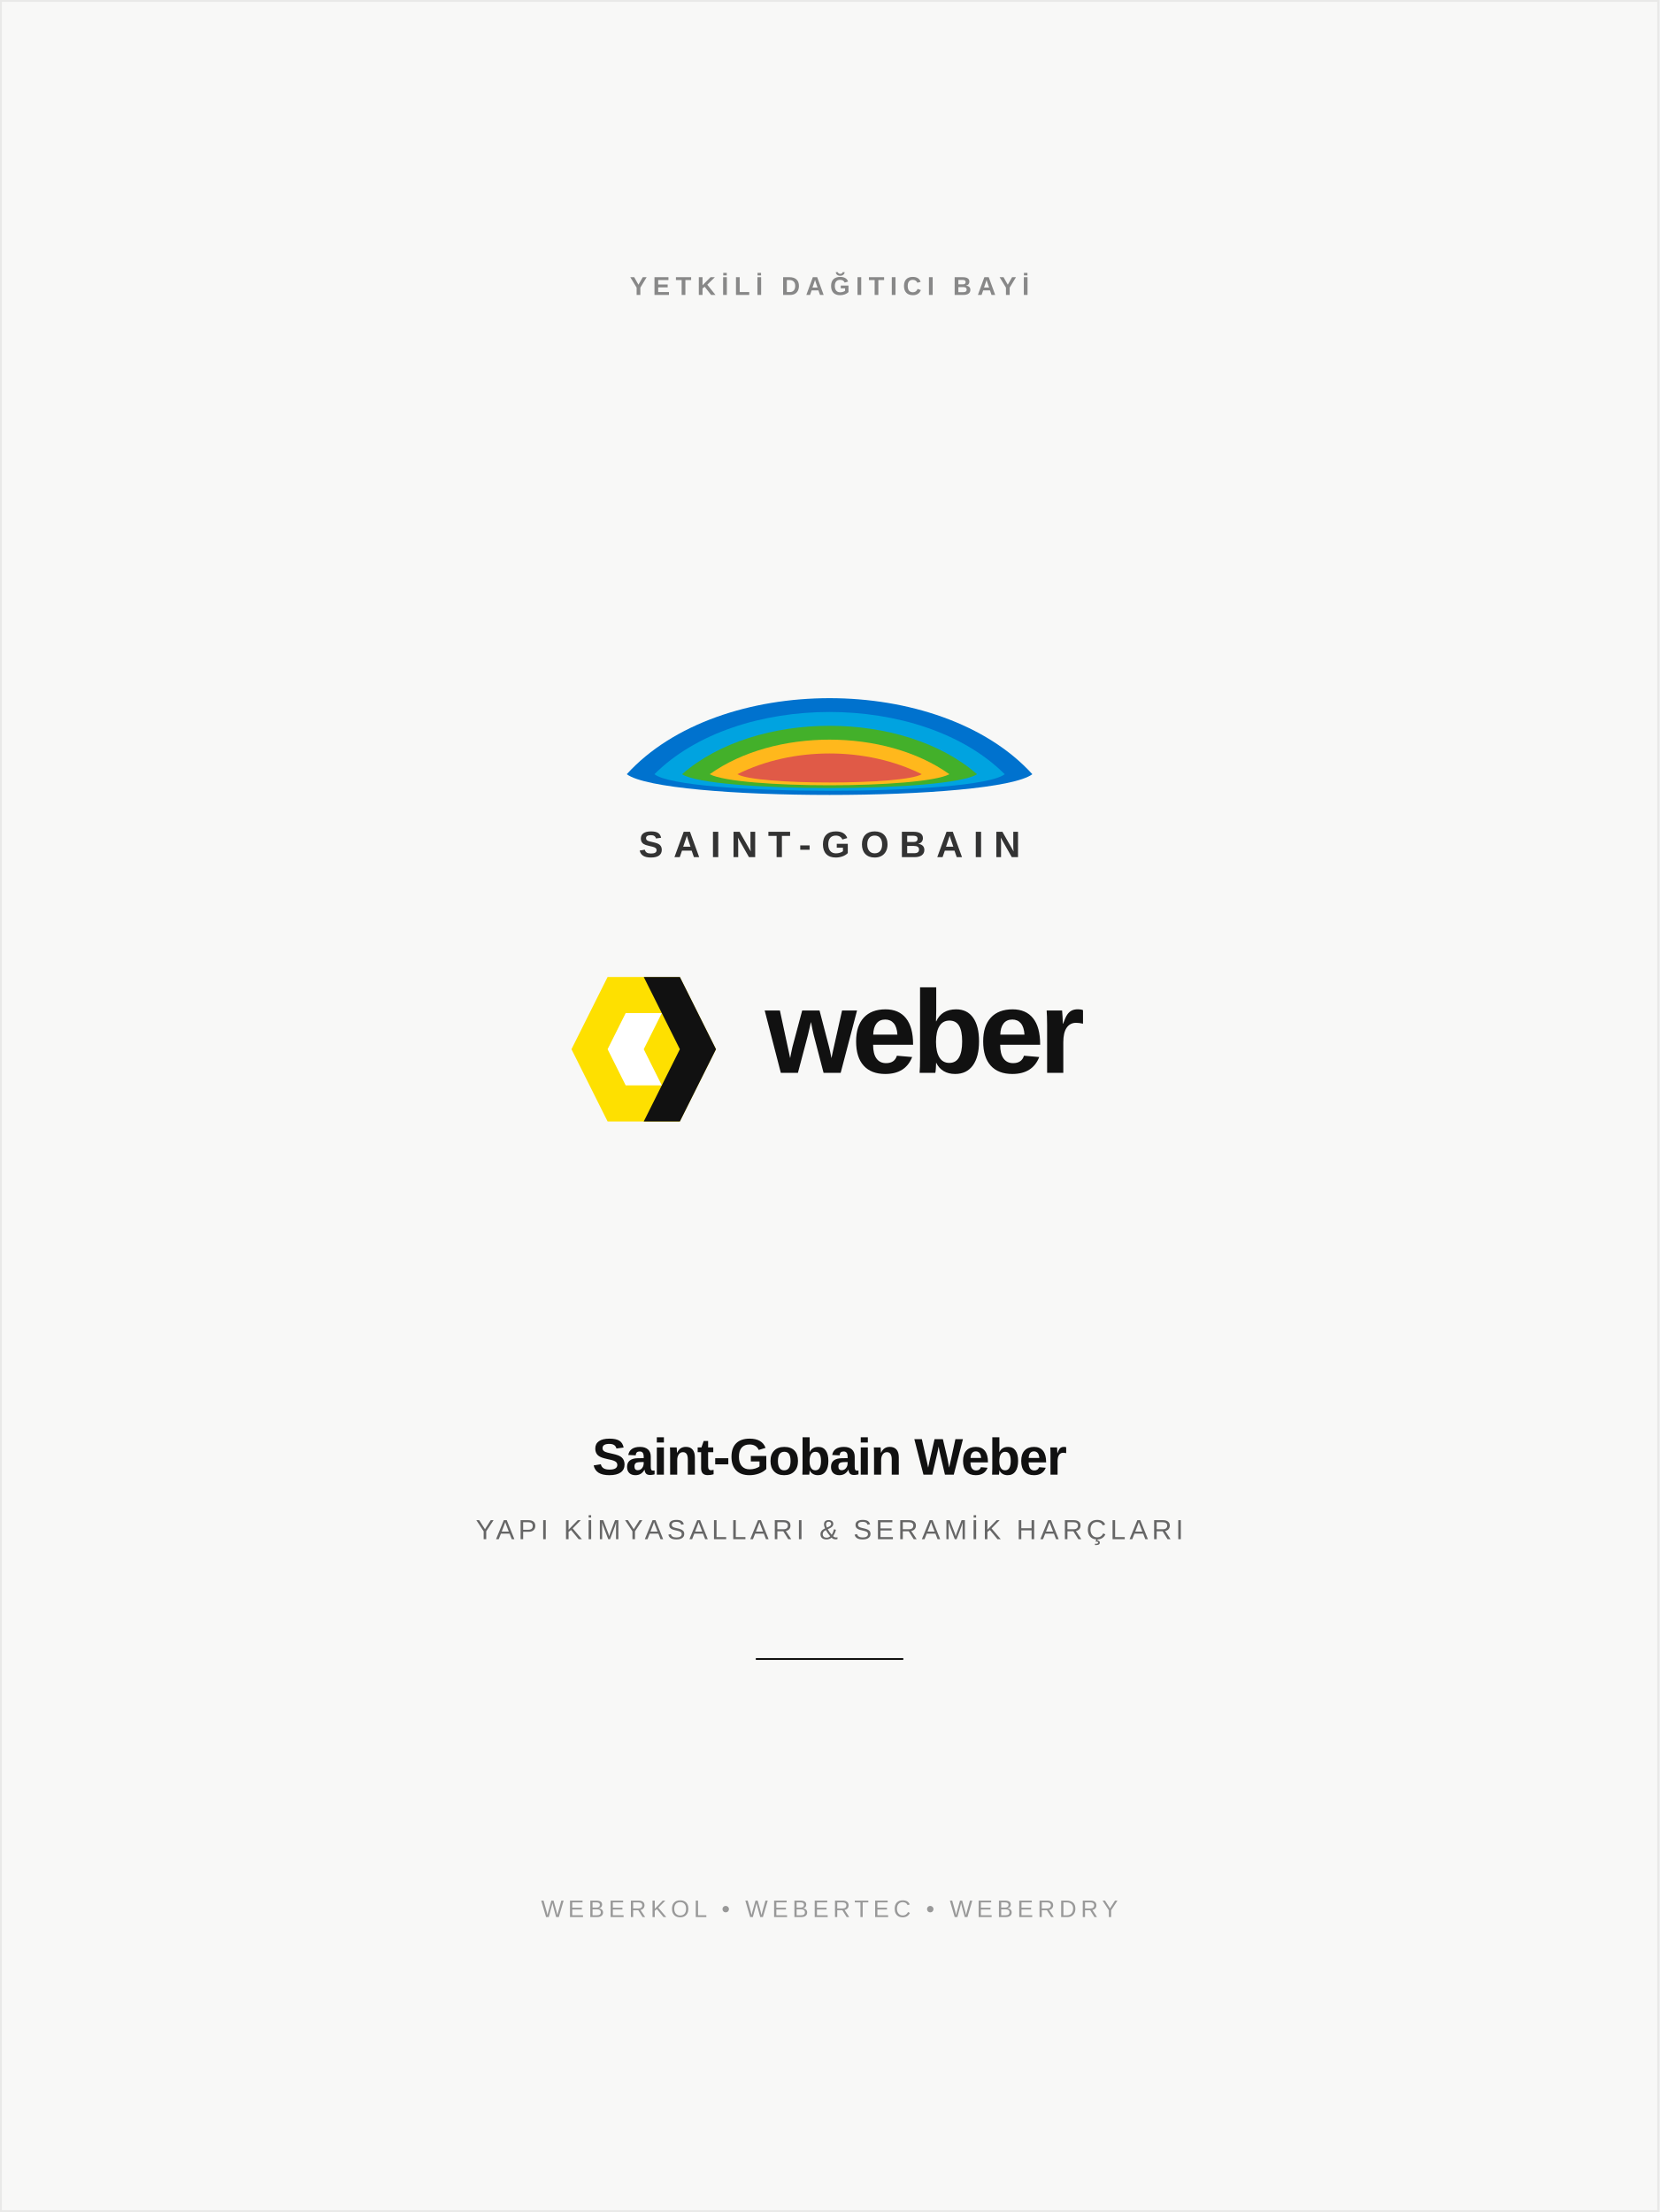
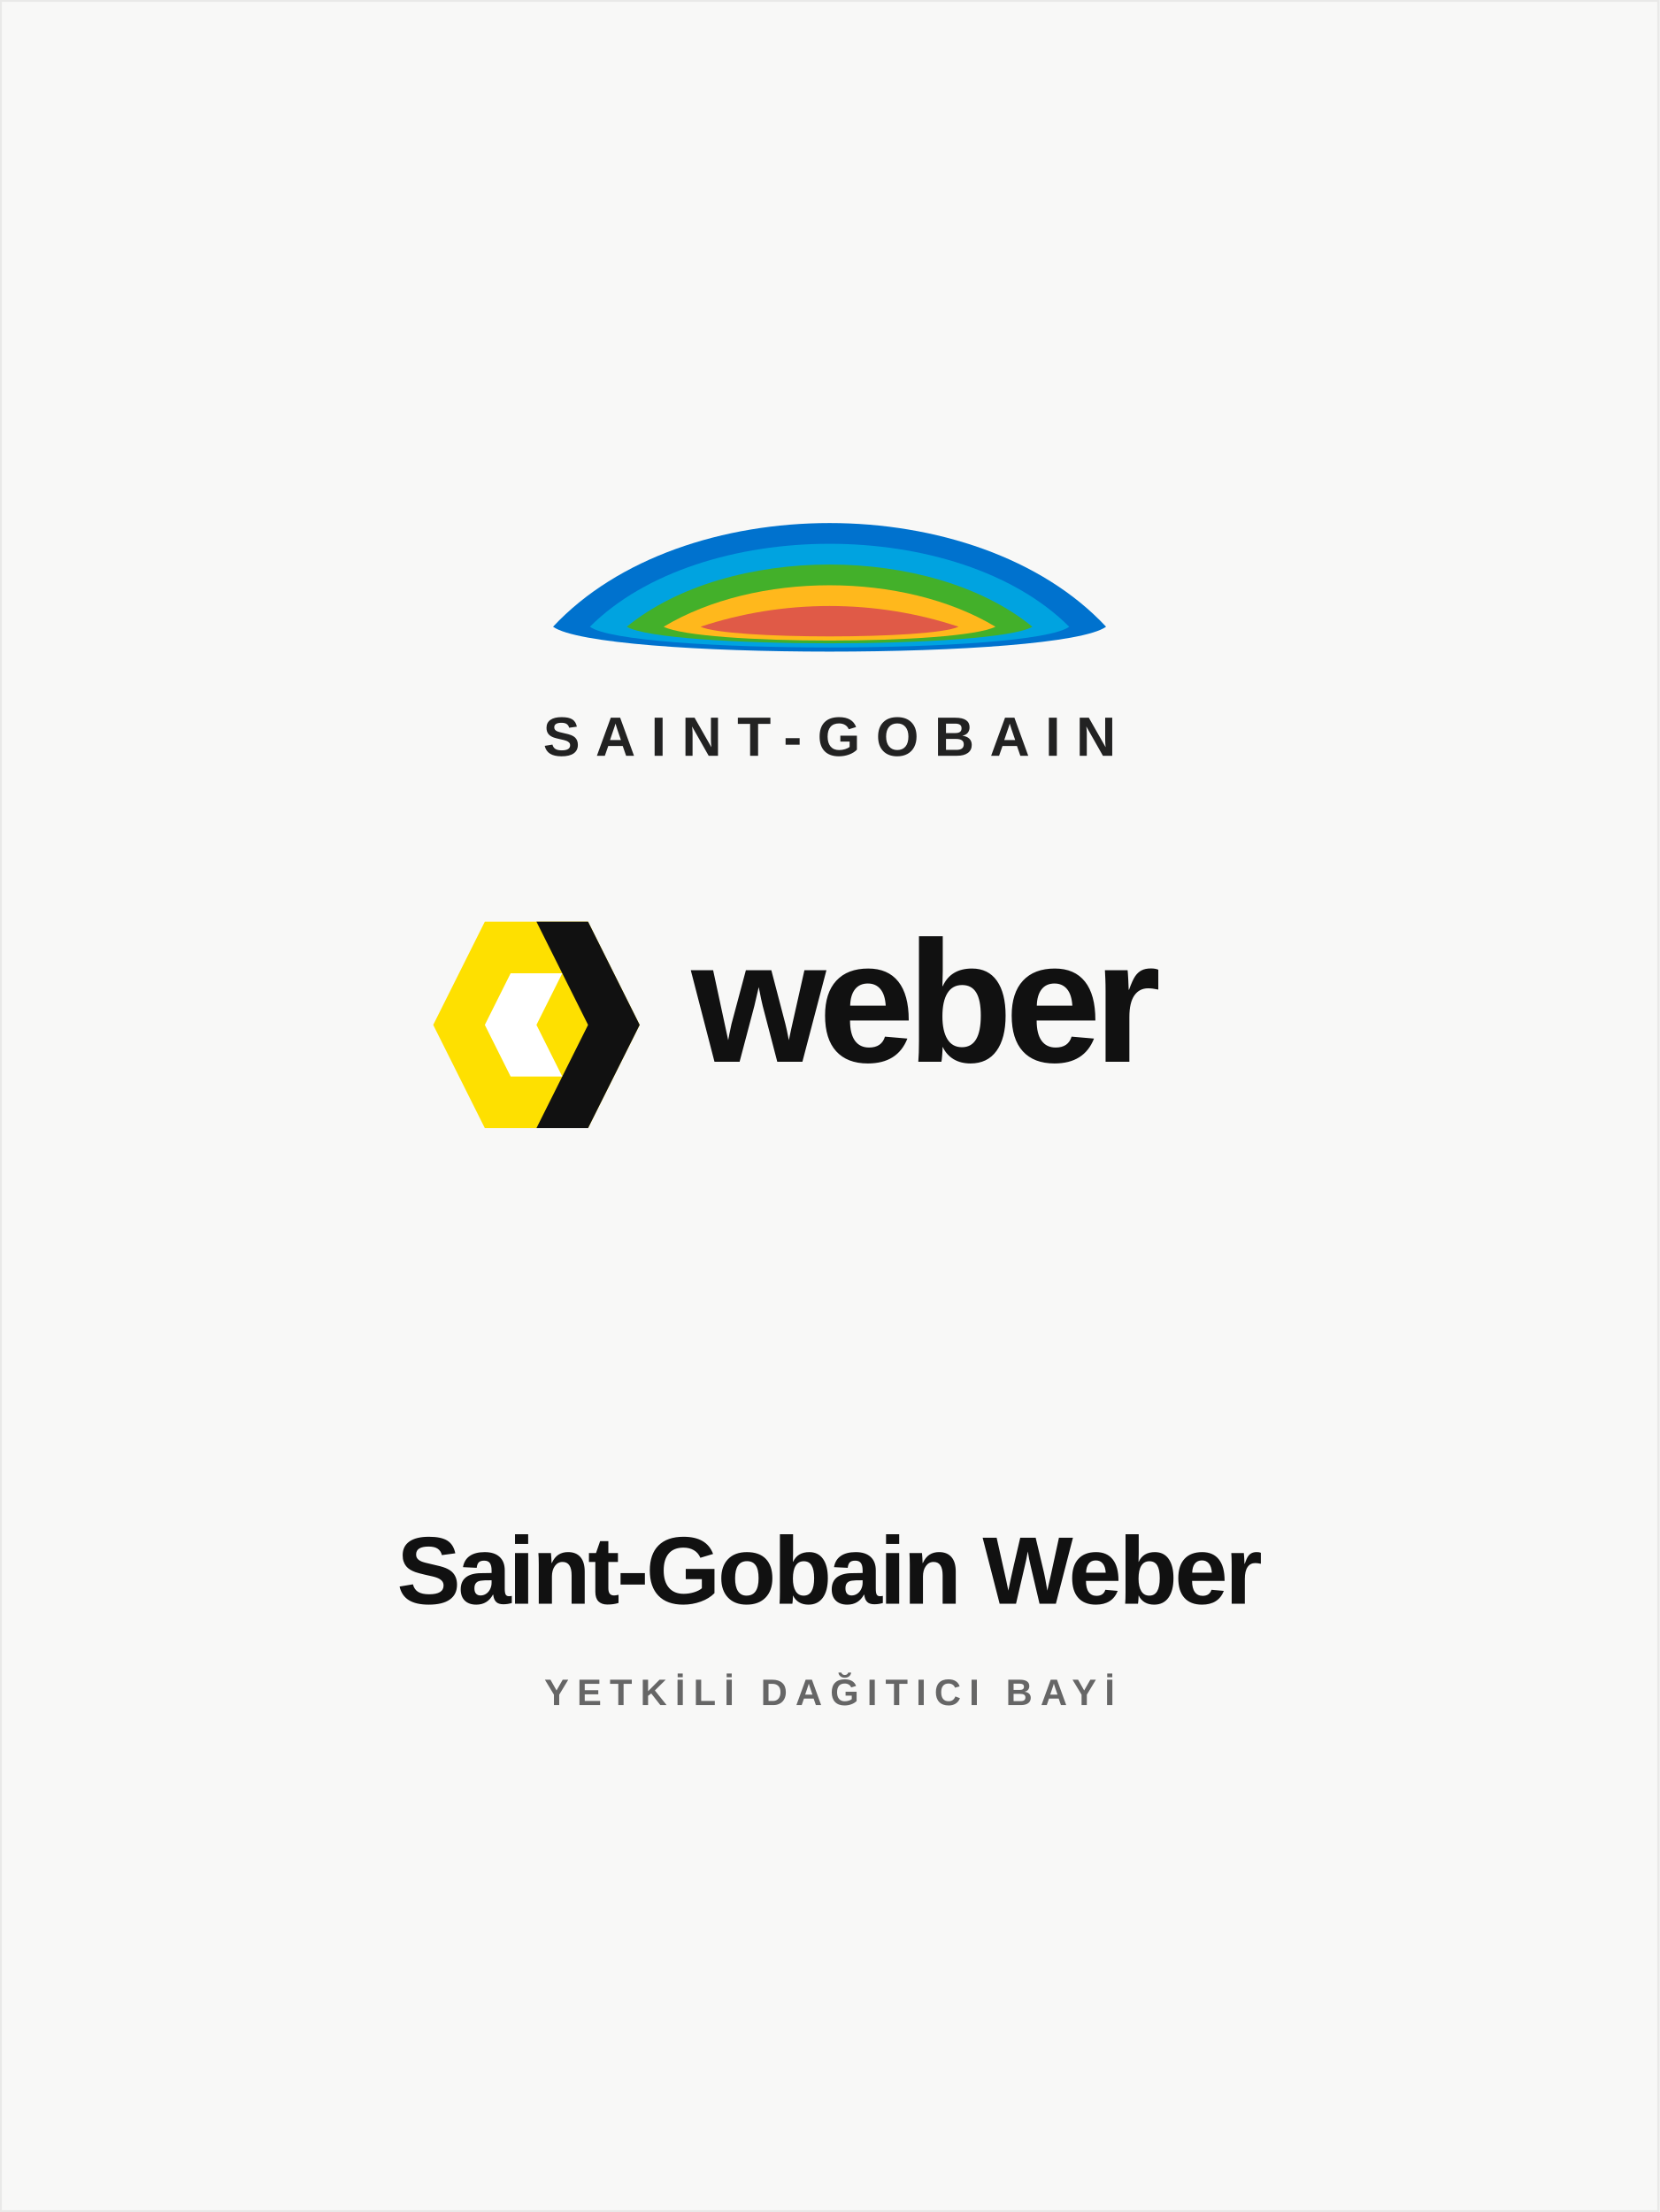
<svg xmlns="http://www.w3.org/2000/svg" viewBox="0 0 900 1200" width="100%" height="100%">
  <rect width="900" height="1200" fill="#F8F8F7" />
  <rect x="0.5" y="0.5" width="899" height="1199" fill="none" stroke="rgba(0,0,0,0.06)" stroke-width="1" />
-   <text x="450" y="160" font-family="-apple-system, BlinkMacSystemFont, 'Helvetica Neue', Arial, sans-serif" font-size="14" font-weight="600" letter-spacing="0.22em" fill="#888888" text-anchor="middle">YETKİLİ DAĞITICI BAYİ</text>
  <g transform="translate(450, 480)">
-     <path d="M -110,-60 C -60,-115 60,-115 110,-60 C 90,-45 -90,-45 -110,-60 Z" fill="#0072CE" />
-     <path d="M -95,-60 C -50,-105 50,-105 95,-60 C 80,-48 -80,-48 -95,-60 Z" fill="#00A3E0" />
-     <path d="M -80,-60 C -40,-95 40,-95 80,-60 C 65,-50 -65,-50 -80,-60 Z" fill="#43B02A" />
-     <path d="M -65,-60 C -30,-85 30,-85 65,-60 C 50,-52 -50,-52 -65,-60 Z" fill="#FFB81C" />
-     <path d="M -50,-60 C -20,-75 20,-75 50,-60 C 40,-54 -40,-54 -50,-60 Z" fill="#E05A47" />
-     <text x="0" y="-15" font-family="-apple-system, BlinkMacSystemFont, 'Helvetica Neue', Arial, sans-serif" font-size="20" font-weight="800" letter-spacing="0.28em" fill="#333333" text-anchor="middle">SAINT-GOBAIN</text>
-     <g transform="translate(-140, 50) scale(1.4)">
+     <path d="M -150,-140 C -80,-215 80,-215 150,-140 C 125,-122 -125,-122 -150,-140 Z" fill="#0072CE" />
+     <path d="M -130,-140 C -70,-200 70,-200 130,-140 C 110,-125 -110,-125 -130,-140 Z" fill="#00A3E0" />
+     <path d="M -110,-140 C -55,-185 55,-185 110,-140 C 90,-128 -90,-128 -110,-140 Z" fill="#43B02A" />
+     <path d="M -90,-140 C -40,-170 40,-170 90,-140 C 70,-130 -70,-130 -90,-140 Z" fill="#FFB81C" />
+     <path d="M -70,-140 C -25,-155 25,-155 70,-140 C 55,-133 -55,-133 -70,-140 Z" fill="#E05A47" />
+     <text x="0" y="-70" font-family="-apple-system, BlinkMacSystemFont, 'Helvetica Neue', Arial, sans-serif" font-size="30" font-weight="900" letter-spacing="0.28em" fill="#222222" text-anchor="middle">SAINT-GOBAIN</text>
+     <g transform="translate(-215, 20) scale(2.0)">
      <polygon points="0,28 14,0 42,0 56,28 42,56 14,56" fill="#FEE000" />
      <polygon points="28,0 42,0 56,28 42,56 28,56 42,28" fill="#111111" />
      <polygon points="14,28 21,14 35,14 28,28 35,42 21,42" fill="#FFFFFF" />
    </g>
-     <text x="-35" y="102" font-family="-apple-system, BlinkMacSystemFont, 'Helvetica Neue', Arial, sans-serif" font-size="64" font-weight="900" letter-spacing="-0.045em" fill="#111111">weber</text>
+     <text x="-75" y="96" font-family="-apple-system, BlinkMacSystemFont, 'Helvetica Neue', Arial, sans-serif" font-size="94" font-weight="900" letter-spacing="-0.045em" fill="#111111">weber</text>
  </g>
-   <text x="450" y="800" font-family="-apple-system, BlinkMacSystemFont, 'Helvetica Neue', Arial, sans-serif" font-size="28" font-weight="700" letter-spacing="-0.02em" fill="#111111" text-anchor="middle">Saint-Gobain Weber</text>
-   <text x="450" y="835" font-family="-apple-system, BlinkMacSystemFont, 'Helvetica Neue', Arial, sans-serif" font-size="15" font-weight="500" letter-spacing="0.14em" fill="#666666" text-anchor="middle">YAPI KİMYASALLARI &amp; SERAMİK HARÇLARI</text>
-   <line x1="410" y1="900" x2="490" y2="900" stroke="#111111" stroke-width="1" />
-   <text x="450" y="1040" font-family="-apple-system, BlinkMacSystemFont, 'Helvetica Neue', Arial, sans-serif" font-size="13" font-weight="400" letter-spacing="0.18em" fill="#999999" text-anchor="middle">WEBERKOL • WEBERTEC • WEBERDRY</text>
+   <text x="450" y="870" font-family="-apple-system, BlinkMacSystemFont, 'Helvetica Neue', Arial, sans-serif" font-size="52" font-weight="800" letter-spacing="-0.03em" fill="#111111" text-anchor="middle">Saint-Gobain Weber</text>
+   <text x="450" y="925" font-family="-apple-system, BlinkMacSystemFont, 'Helvetica Neue', Arial, sans-serif" font-size="20" font-weight="600" letter-spacing="0.22em" fill="#666666" text-anchor="middle">YETKİLİ DAĞITICI BAYİ</text>
</svg>
